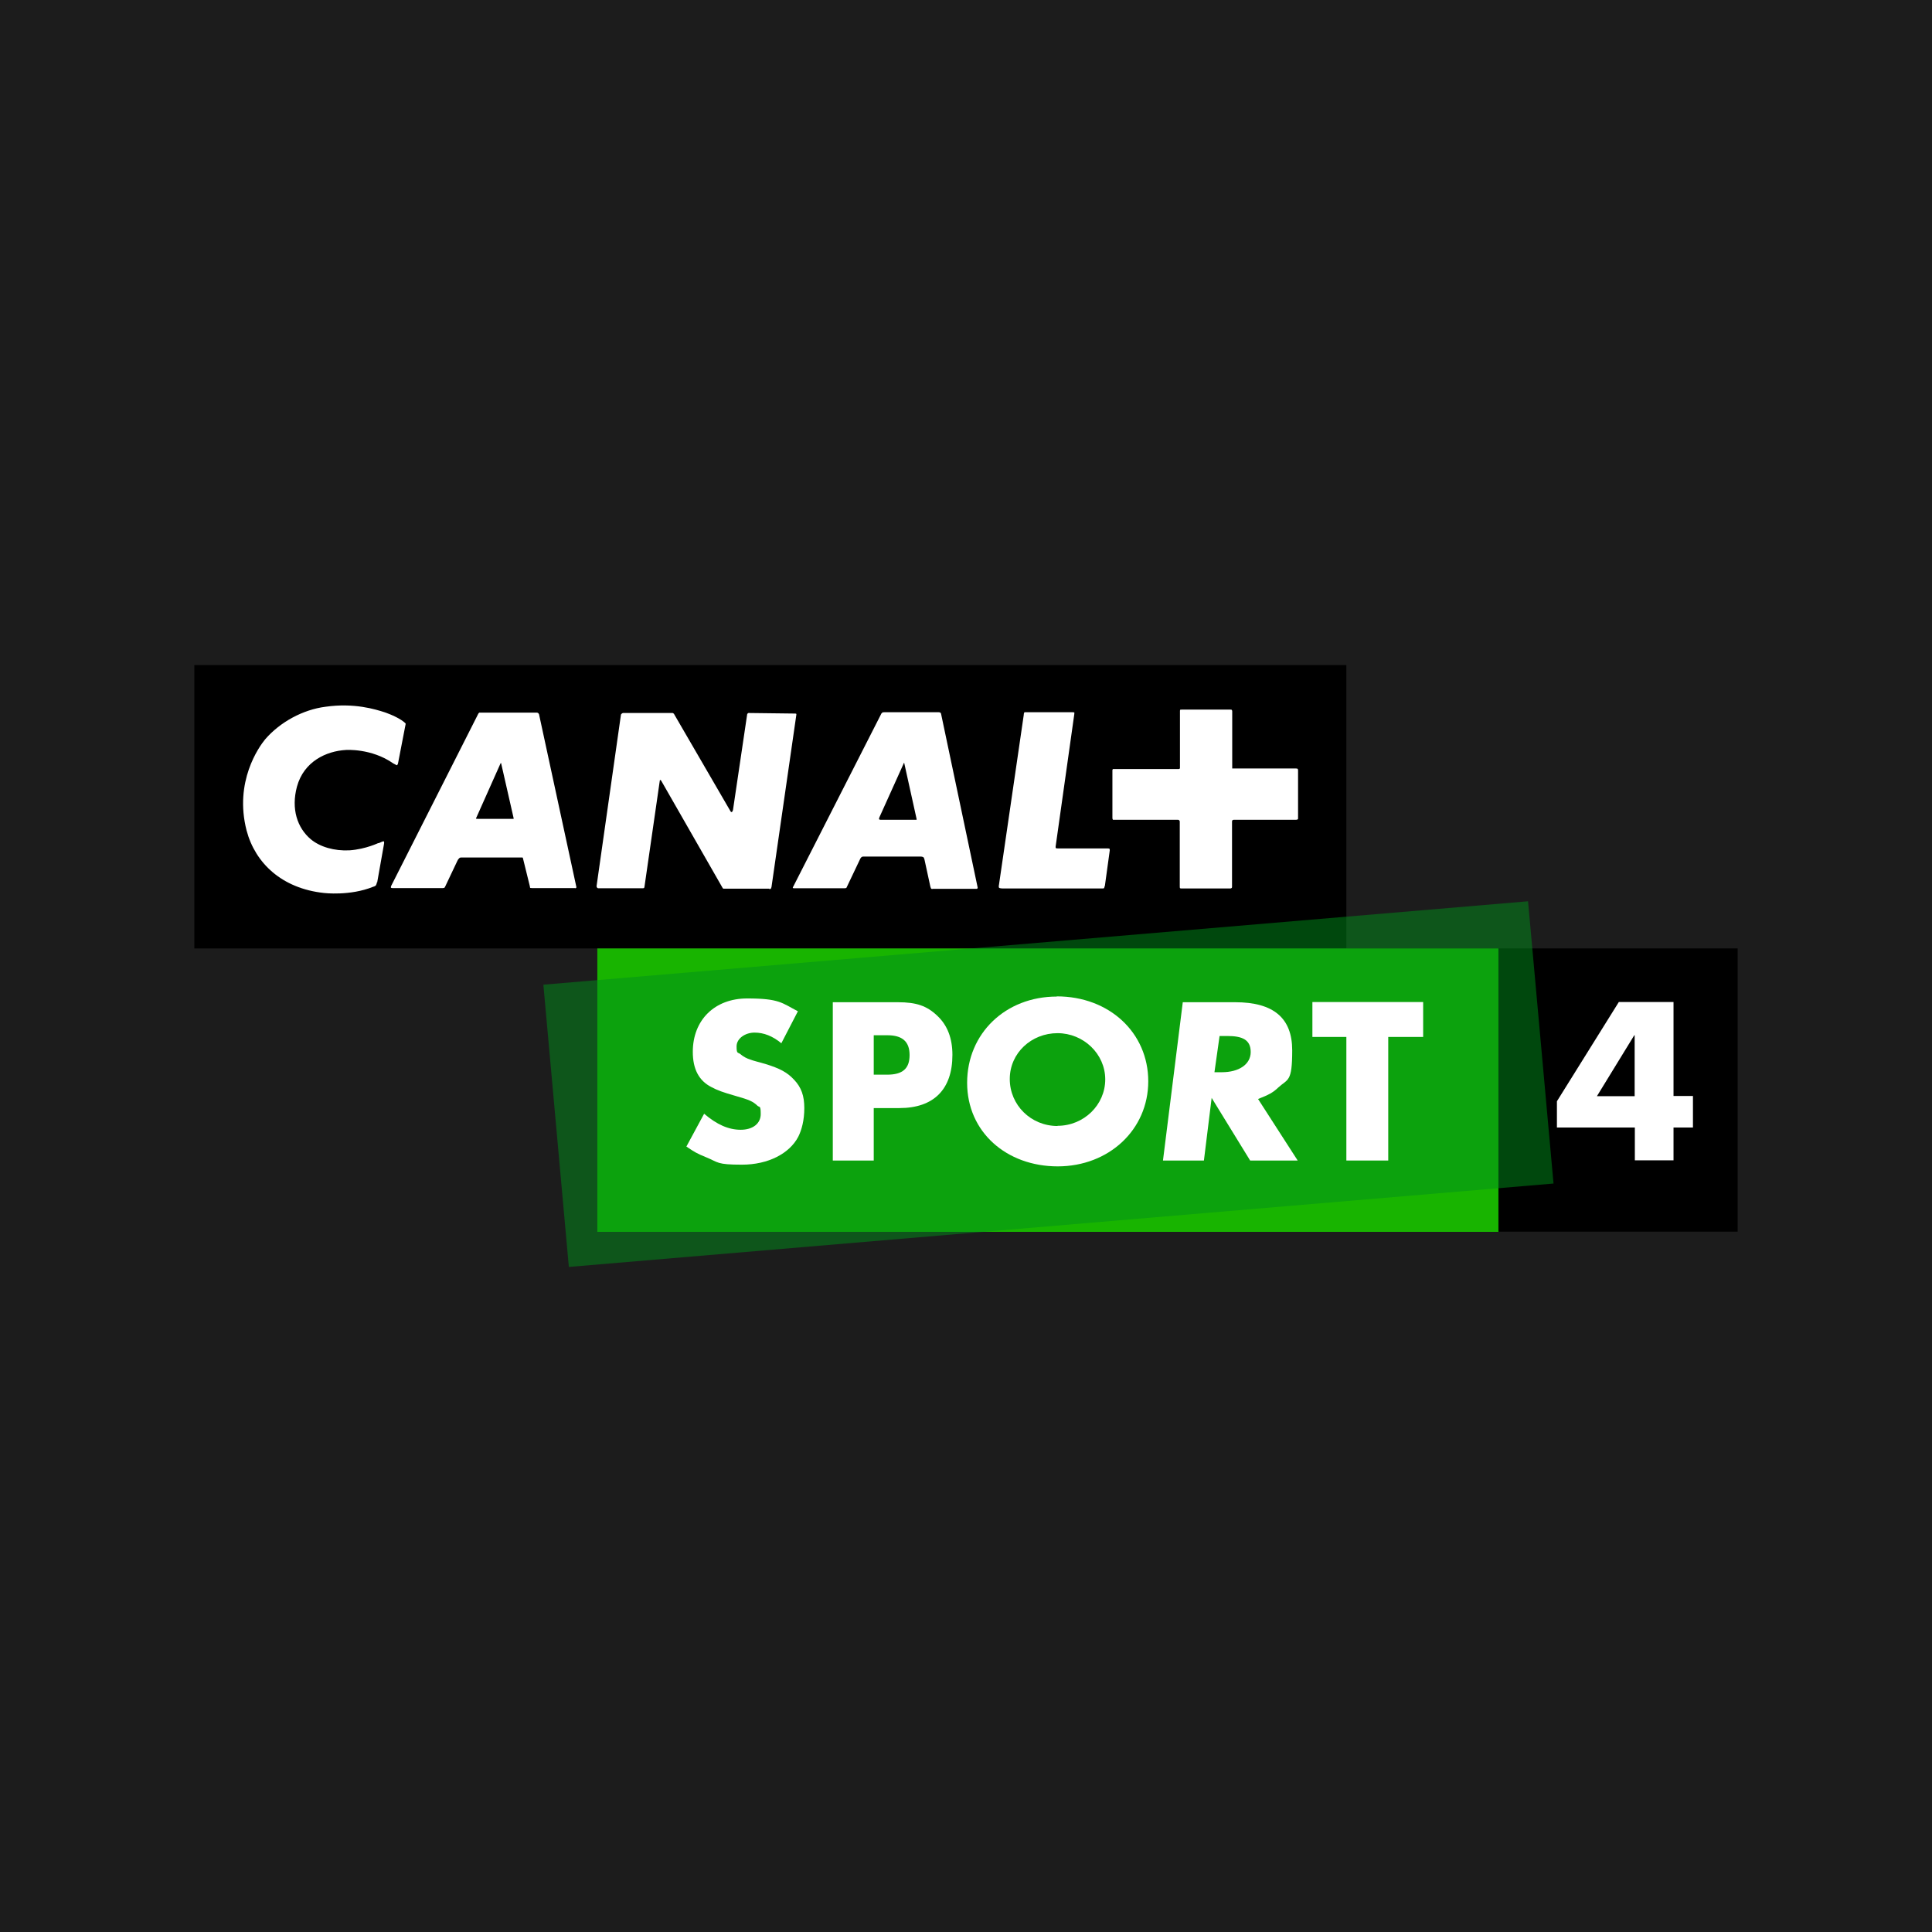
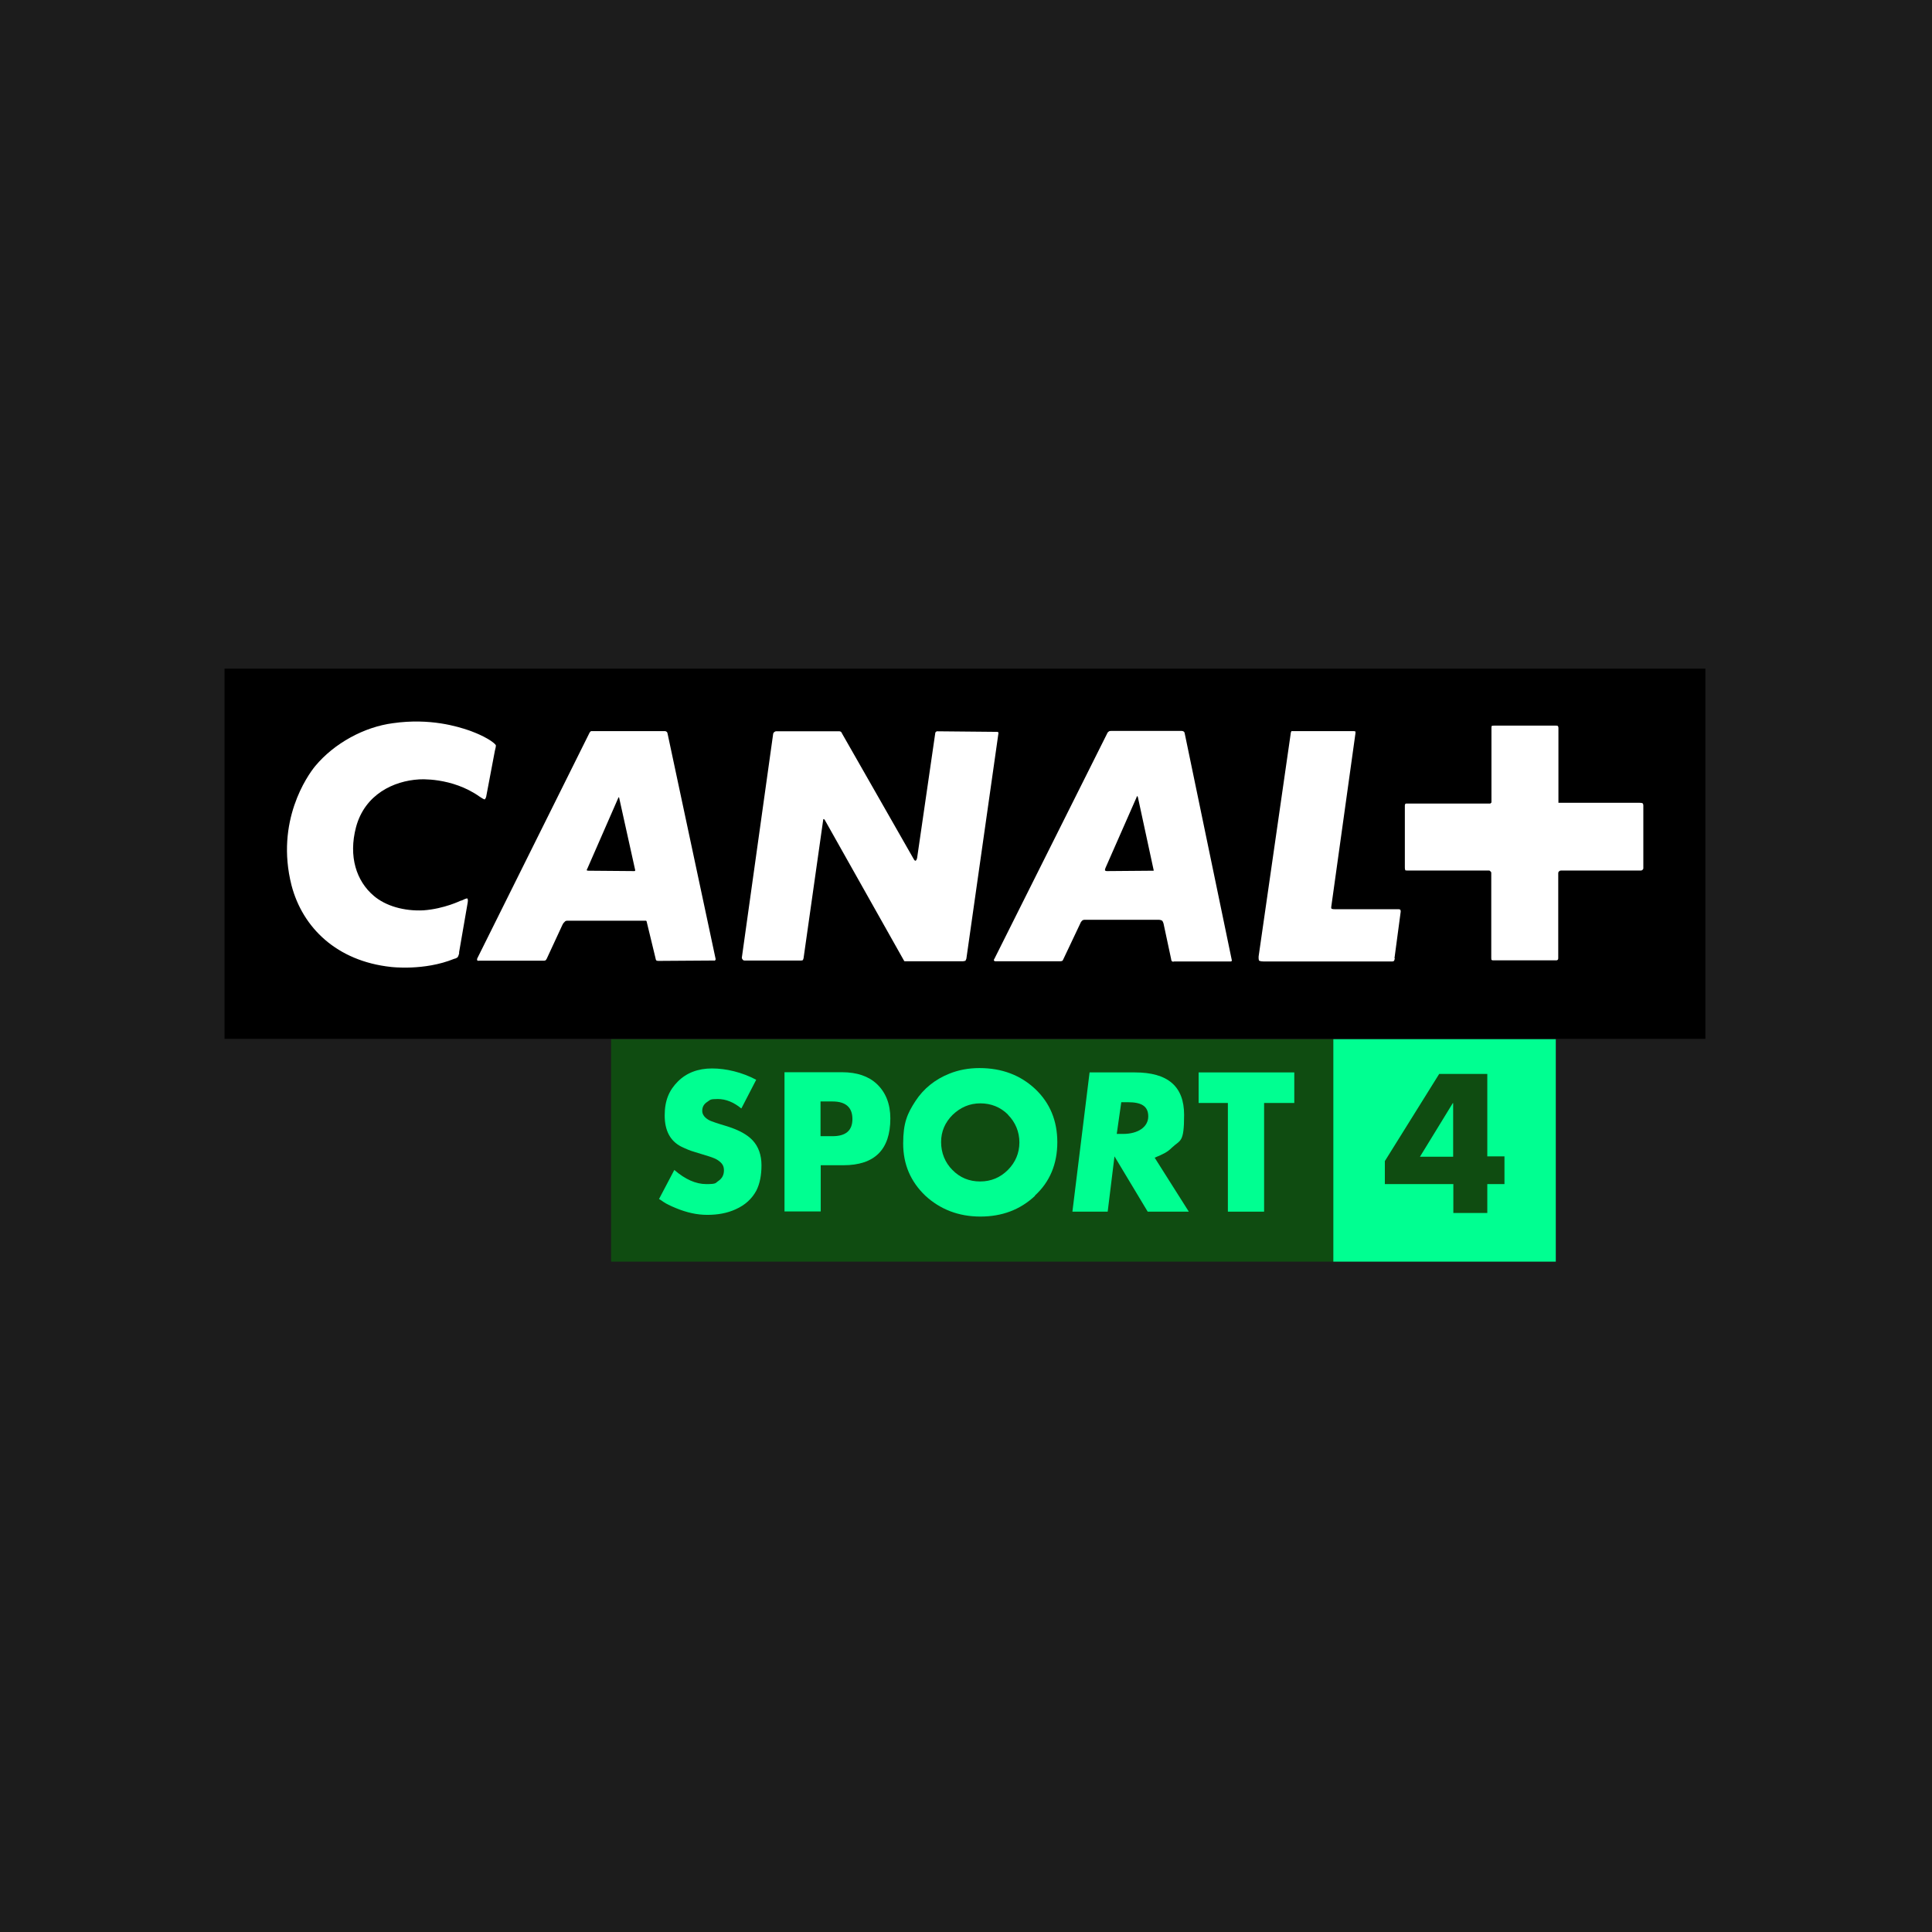
<svg xmlns="http://www.w3.org/2000/svg" version="1.1" viewBox="0 0 1024 1024">
  <defs>
    <style>
      .cls-1 {
        fill: #1c1c1c;
      }

      .cls-2 {
+         fill: #00ff91;
+       }
+ 
+       .cls-3 {
        fill: #fff;
      }

-       .cls-3 {
-         opacity: .5;
-       }
- 
      .cls-4 {
-         fill: #18b400;
-       }
- 
-       .cls-5 {
-         fill: #008f1a;
+         fill: #0f4c11;
      }
    </style>
  </defs>
  <g>
    <g id="Vrstva_1">
-       <rect class="cls-1" width="1024" height="1024" />
+       <g id="Vrstva_1-2" data-name="Vrstva_1">
+         <rect class="cls-1" width="1024" height="1024" />
+       </g>
      <g>
-         <polygon points="921 502.7 921 652.8 794.2 652.8 778.8 640.2 778.8 516.4 794.2 502.7 921 502.7" />
-         <g>
-           <rect id="rect1082" x="103" y="352.5" width="610.6" height="150.2" />
-           <path id="path1084" class="cls-2" d="M199.8,467.5c-.1,1-.6,1.8-.6,1.8,0,0-.5.5-1.4.7-12.3,5-26.1,3.3-26.1,3.3-22.3-2.4-36.4-15.8-41-33.1-6.7-25.9,6.6-44.4,9.8-48.3,7.9-9.2,20.1-15.8,32-17.3,15.3-2.2,26.6,1.4,31.3,2.9,0,0,5.2,1.7,9,4.2,1.9,1.3,2.2,1.8,2.2,1.8,0,0,.1.2-.4,2.3l-3.6,18.6c-.1.8-.6,1.2-.6,1.2,0,0-.3,0-2-1-11.6-8.1-25.1-7.1-25.1-7.1-10.3.6-22.2,6-25.9,19.4-3.2,11.9.2,21.9,7.3,27.9,4.9,4.1,12.5,6.3,20.5,5.9,8.8-.6,15.7-4.1,15.2-3.8,0,0,.4,0,.8-.2,1.8-.9,2.2-.8,2.2-.8,0,0,.4.4.1,1.6l-3.6,20.3h0Z" />
-           <path id="path1086" class="cls-2" d="M265.6,404.4s-.1,0-.3.2l-12.8,28.7c-.3.4-.2.6-.2.6,0,0,.2.1.8.1h18.9c.1.1.2,0,.2,0,0,0,.1-.1,0-.5l-6.6-29c0-.2,0-.2,0-.2M304.8,470.7h-22.9c-.5,0-.9-.1-.9-.1,0,0-.1-.1-.2-1l-3.6-14.6c0-.4-.3-.5-.3-.5h-32.6c-.7,0-1,.5-1,.5,0,0-.5.4-.9,1.3l-6.4,13.5c-.3.5-.4.7-.4.7,0,0-.4.2-.8.2h-26.7c-.7,0-.9-.2-.9-.2,0,0-.1-.4.1-.9l46.2-91.3c.3-.5.6-.6.6-.6h30.4c.5,0,.9.4.9.4,0,0,.1.1.3.5l19.8,91.6c0,.4-.3.5-.3.5,0,0-.1.1-.4.1" />
-           <path id="path1088" class="cls-2" d="M407.7,471h-24.3s-.1-.1-.3-.2l-32.7-57.1c-.3-.3-.4-.3-.4-.3,0,0-.3,0-.3.4l-8.1,56.1c-.1.7-.3.8-.3.8,0,0-.3.1-.7.1h-23.4c-.4,0-.6-.2-.6-.2,0,0-.5-.5-.4-1l12.9-90.7c.1-.5.4-.6.4-.6,0,0,.4-.4.8-.4h26.1c.4,0,.6.3.6.3,0,0,.3.1.4.5l29.5,50.8c.5,1.1.9.9.9.9,0,0,.4,0,.7-1.1l7.5-50.6c0-.4.3-.5.3-.5,0,0,.1-.3.5-.3l24.6.3c.5,0,.6.1.6.1,0,0,.1.1.1.4l-13.2,91.5c-.1.5-.4.9-.4.9,0,0-.1.1-.8.1" />
-           <path id="path1090" class="cls-2" d="M479.2,404.1s0,0-.2.5l-12.9,28.6c-.3.9-.2,1-.2,1,0,0,.4.3.7.3h19c0,0,.2,0,.2,0,0,0,.1-.1,0-.5l-6.5-29.4c0-.4-.3-.4-.3-.4M517.9,471.1h-23.6c-.5.3-.9-.3-.9-.3,0,0,0,0-.3-.9l-3.1-14.3c-.2-.8-.5-1.2-.5-1.2,0,0-.6-.4-1.4-.4h-30.6c-.6,0-1,.4-1,.4,0,0-.5.5-.8,1.3l-6.9,14.5c-.1.4-.4.5-.4.5,0,0-.5.1-.8.1h-26.5c-.6.1-.9-.2-.9-.2,0,0-.1-.2.3-.8l46.7-91.7c.3-.1.5-.5.5-.5,0,0,.3-.1,1-.1h28.9c.7,0,1,.4,1,.4,0,0,.1.1.2.5l19.4,92.1c0,.2-.1.4-.1.4,0,0,0,.1-.4.1" />
-           <path id="path1092" class="cls-2" d="M585.5,469.7c-.2.8-.3,1-.3,1,0,0-.1.2-.8.2h-53c-1.6,0-1.9-.4-1.9-.4,0,0-.3-.5,0-1.7l13.1-89.8c0-1.1.4-1.5.4-1.5h25.5c.7,0,.9.1.9.1,0,0,.1.4,0,.9l-9.9,70.2c-.1.8.3.9.3.9,0,0,.3.1,1.3.1h26.2c.5,0,.8.2.8.2,0,0,.1.1.1.8l-2.6,18.9h0Z" />
-           <path id="path1094" class="cls-2" d="M687.5,434.2s0,.3-.5.3h-32.9c-.5,0-.8.2-.8.2,0,0-.3.1-.3.8v34.6c0,.5-.3.6-.3.6,0,0-.2.2-.6.2h-26.1c-.4,0-.6-.2-.6-.2,0,0-.1-.1-.1-.8v-34.5c0-.4-.4-.7-.4-.7,0,0-.2-.2-.5-.2h-33.7c-.6,0-.8,0-.8,0,0,0-.3-.3-.3-1v-25.3c0-.3.3-.6.3-.6,0,0,.1,0,.4,0h34.5c.3,0,.3-.1.3-.1,0,0,.3-.1.3-.4v-30.3c0-.3.1-.6.1-.6,0,0,.2-.1,1-.1h25.6c.5,0,.7.1.7.1,0,0,.3.3.3.8v30.3h33.4c.9,0,1.1.1,1.1.1,0,0,.4.1.4.9v25.6c0,.3-.4.6-.4.6" />
-         </g>
-         <g>
-           <rect id="rect1068" class="cls-4" x="316.6" y="502.7" width="477.6" height="150.2" />
-           <g id="g1080" class="cls-3">
-             <g id="g1078">
-               <polygon id="rect1076" class="cls-5" points="288 521.9 809.9 477.7 823.4 627.3 301.5 671.5 288 521.9" />
-             </g>
-           </g>
-           <g>
-             <path id="path1096" class="cls-2" d="M687.8,615.1h-25.2l-20.4-33.2-4.1,33.2h-21.7l10.5-83.9h27.8c20.3,0,30.2,8.4,30.2,25.5s-2.3,15-7.5,19.8c-2.7,2.6-5,3.8-10.6,6l21,32.6ZM643.7,568.3h3.9c9.1,0,15.3-4.2,15.3-10.7s-4.4-8.5-12.4-8.5h-4.1l-2.7,19.1h0Z" />
-             <polygon id="polygon1098" class="cls-2" points="754.3 549.6 735.8 549.6 735.8 615.1 713.6 615.1 713.6 549.6 695.6 549.6 695.6 531.1 754.3 531.1 754.3 549.6" />
-             <path id="path1100" class="cls-2" d="M414.2,553c-4.7-3.9-9.4-5.7-14.3-5.7s-9.5,3.1-9.5,7.3.7,3,2,4.1c1.5,1.3,3.5,2.4,5.6,3,1.2.5,3.8,1.1,7.6,2.2,7.8,2.4,11.7,4.5,15.3,8.4,3.8,4,5.4,8.5,5.4,15s-1.4,11.6-3.2,15.2c-4.7,9-16.1,14.8-29.8,14.8s-12.3-1.2-19.2-4c-4.5-1.8-6.2-2.8-10.3-5.6l9.4-17.4c6.8,5.8,13,8.5,19.4,8.5s10.6-3.3,10.6-8.3-.7-3.4-1.8-4.5c-2.3-2.2-4.3-3.1-11.4-5.1-7-2-9.7-3-12.9-4.7-6.7-3.4-9.9-9.6-9.9-18.7,0-16.9,11.6-28.3,28.8-28.3s18.4,2.4,26.9,6.8l-8.8,17h0Z" />
-             <path id="path1102" class="cls-2" d="M463.1,615.1h-21.7v-83.9h34.5c9.8,0,15.3,1.9,20.8,7.1,5.5,5.1,8.1,12.1,8.1,20.8,0,18.3-9.9,28.2-28.1,28.2h-13.6v27.9h0ZM470.2,569.6c8.2,0,11.9-3.2,11.9-10.4s-3.9-10.5-11.8-10.5h-7.2v20.9h7.1,0Z" />
-             <path id="path1104" class="cls-2" d="M560.1,528.2c-27.2,0-47.5,19.6-47.5,45.7s20.9,44.3,48,44.3,48-19.4,48-45.1-20.6-45-48.5-45M560.5,596.8c-14.1,0-25.3-11.1-25.3-24.9s11.5-24.3,25.3-24.3,25.3,11,25.3,24.5-11.3,24.6-25.3,24.6" />
-           </g>
-         </g>
-         <path id="_4" class="cls-2" d="M887,531.1h-29l-32.8,52.6v13.9h41.3v17.4h20.5v-17.4h10.3v-16.7h-10.3v-49.9h0ZM866.5,581h-20.1l19.8-32.3h.2v32.3h0Z" />
+         <path id="path4" d="M119,550.6h784.9v-196.2H119v196.2Z" />
+         <path id="path5" class="cls-3" d="M870.4,461.1s-.2.3-.6.3h-42.4c-.7,0-1,.4-1,.4,0,0-.5.2-.5,1v45.1c0,.7-.3.8-.3.8,0,0-.2.3-.7.3h-33.6c-.5,0-.8-.3-.8-.3,0,0-.1-.2-.1-1v-45.1c0-.5-.5-.8-.5-.8,0,0-.2-.4-.7-.4h-43.3c-.8,0-1-.1-1-.1,0,0-.3-.4-.3-1.4v-33c0-.4.3-.9.3-.9,0,0,.2-.1.5-.1h44.3c.4,0,.4-.2.4-.2,0,0,.4-.2.4-.5v-39.6c0-.4.1-.8.1-.8,0,0,.3-.2,1.3-.2h32.9c.7,0,.9.2.9.2,0,0,.3.4.3,1v39.7h43c1.1,0,1.5.2,1.5.2,0,0,.5.2.5,1.2v33.4c0,.4-.5.8-.5.8" />
+         <path id="path6" class="cls-3" d="M739.3,507.9c-.2,1-.4,1.3-.4,1.3,0,0-.2.4-1,.4h-68.1c-2,0-2.5-.5-2.5-.5,0,0-.3-.7-.2-2.2l16.9-117.4c.1-1.5.5-2,.5-2h32.7c.8,0,1.2.2,1.2.2,0,0,.1.5,0,1.1l-12.8,91.8c-.2,1,.3,1.1.3,1.1,0,0,.4.2,1.6.2h33.7c.7,0,1,.3,1,.3,0,0,.2.2.2,1l-3.3,24.7ZM652.4,509.6h-30.2c-.7.4-1.2-.3-1.2-.3,0,0-.2-.2-.3-1.1l-4-18.7c-.3-1-.7-1.5-.7-1.5,0,0-.8-.5-1.8-.5h-39.4c-.8,0-1.3.5-1.3.5,0,0-.7.7-1,1.6l-9,19c-.2.5-.5.7-.5.7,0,0-.7.2-1,.2h-34.1c-.8.1-1.1-.4-1.1-.4,0,0-.2-.3.3-1l60-119.9c.3-.2.7-.6.7-.6,0,0,.4-.2,1.3-.2h37.2c.8,0,1.3.5,1.3.5,0,0,.2.2.3.7l25,120.4c0,.3-.2.5-.2.5,0,0,0,.1-.5.1M510.7,509.5h-31.3s-.2-.2-.3-.4l-42-74.6c-.4-.4-.5-.4-.5-.4,0,0-.3,0-.3.5l-10.4,73.3c-.2.8-.4,1-.4,1,0,0-.4.2-.8.2h-30.1c-.5,0-.8-.3-.8-.3,0,0-.7-.7-.6-1.3l16.6-118.6c.2-.7.5-.8.5-.8,0,0,.5-.5,1-.5h33.6c.5,0,.8.3.8.3,0,0,.4.2.5.7l37.9,66.4c.7,1.4,1.1,1.2,1.1,1.2,0,0,.6,0,.9-1.5l9.6-66.1c0-.5.4-.7.4-.7,0,0,.2-.3.6-.3l31.6.3c.6,0,.8.2.8.2,0,0,.1.2.1.5l-17,119.5c-.2.7-.5,1.1-.5,1.1,0,0-.2.2-1,.2M378.4,509.1l-29.5.2c-.7,0-1.1-.3-1.1-.3,0,0-.2-.2-.4-1.3l-4.6-19c0-.5-.4-.7-.4-.7h-41.9c-.9,0-1.3.7-1.3.7,0,0-.7.5-1.2,1.7l-8.2,17.7c-.4.6-.5.8-.5.8,0,0-.5.3-1,.3h-34.3c-1,.2-1.1-.3-1.1-.3,0,0-.2-.6.2-1.2l59.4-119.4c.4-.6.8-.8.8-.8h39.1c.6,0,1.1.5,1.1.5,0,0,.2.2.3.7l25.5,119.6c0,.6-.3.7-.3.7,0,0-.2.2-.5.2M602.7,422s-.2,0-.3.6l-16.5,37.5c-.4,1.1-.2,1.3-.2,1.3,0,0,.5.3.9.3l24.5-.2h.3s.2-.2,0-.6l-8.3-38.4c-.2-.5-.3-.5-.3-.5M328.1,422.5s-.2,0-.4.4l-16.4,37.5c-.4.6-.3.9-.3.9,0,0,.3.2,1,.2l24.3.2c.2,0,.3-.2.3-.2,0,0,.2-.2,0-.6l-8.4-37.9c0-.4-.2-.4-.2-.4M243.4,505c-.2,1.3-.8,2.3-.8,2.3,0,0-.7.7-1.9.9-15.9,6.5-33.5,4.3-33.5,4.3-28.6-3.1-46.8-20.7-52.7-43.3-8.6-33.9,8.4-58.1,12.6-63.2,10.1-12.1,25.9-20.7,41.2-22.7,19.7-2.8,34.3,1.8,40.2,3.8,0,0,6.6,2.2,11.6,5.5,2.5,1.7,2.7,2.4,2.7,2.4,0,0,.2.3-.5,2.9l-4.6,24.3c-.2,1-.8,1.5-.8,1.5,0,0-.4.1-2.6-1.4-14.9-10.6-32.3-9.2-32.3-9.2-13.2.8-28.6,7.8-33.3,25.3-4.1,15.6.2,28.6,9.4,36.4,6.3,5.4,16.1,8.2,26.3,7.7,11.2-.8,20.1-5.3,19.5-5,0,0,.5-.2,1-.3,2.3-1.2,2.8-1,2.8-1,0,0,.5.5.2,2.1l-4.6,26.6Z" />
+         <path id="path7" class="cls-4" d="M323.9,550.8v117.9h383.1v-117.9h-383.1Z" />
+         <path id="path8" class="cls-2" d="M392.9,587.5c-4-3.3-8.2-5-12.5-5s-3.9.5-5.5,1.5c-1.9,1.2-2.7,2.8-2.7,4.8s1.4,3.8,4,5.1c.8.4,3.9,1.5,9.3,3.1,6,1.9,10.5,4.3,13.4,7.4,3.1,3.3,4.7,7.8,4.7,13.2s-.9,9.8-2.7,13.4c-2.3,4.3-5.9,7.7-11.1,10-4.4,2-9.4,2.9-14.9,2.9s-10.9-1.2-16.7-3.6c-2.9-1.2-5.2-2.3-6.6-3.3-.7-.5-1.4-1-2.3-1.5l8.1-15.4c5.8,5,11.4,7.5,17,7.5s4.7-.6,6.4-1.7c1.9-1.3,2.9-3.1,2.9-5.6s-1-3.8-3.1-5.3c-1-.7-2.4-1.3-4.5-2-.7-.2-2-.6-3.9-1.2l-3.9-1.2c-2.5-.7-4.8-1.7-7.3-2.9-5.8-3-8.7-8.5-8.7-16.5s2.4-13.4,7-18c4.6-4.6,10.7-6.9,18.1-6.9s15.9,2,23.4,6l-7.7,14.9Z" />
+         <path id="path9" class="cls-2" d="M446.3,568.3c7.9,0,14,2.1,18.4,6.2,4.8,4.5,7.2,10.7,7.2,18.3,0,16.5-8.3,24.8-24.9,24.8h-12v24.5h-19.2v-73.8h30.5ZM441.3,602.2c7,0,10.5-3,10.5-9.1s-3.5-9.3-10.5-9.3h-6.4v18.4h6.3Z" />
+         <path id="path10" class="cls-2" d="M548.6,633.8c-7.9,7.4-17.5,11-29,11s-21.3-3.8-29.2-11.1c-7.8-7.5-11.7-16.6-11.7-27.6s2.2-15.9,6.5-22.5c4.3-6.6,10.4-11.5,17.9-14.5,4.9-2,10.3-3,16-3,12,0,21.8,3.8,29.6,11.1,7.8,7.4,11.7,16.8,11.7,28.2s-3.9,21-11.9,28.3M534.3,590.8c-4-4-9-6-14.7-6s-10.5,2.1-14.7,6.1c-4,4-6.1,8.8-6.1,14.4s2,10.8,6,14.8c4,4.1,8.9,6.1,14.7,6.1s10.7-2.1,14.7-6.1c4-4,6.1-9,6.1-14.6s-2.1-10.7-6.1-14.7" />
+         <path id="path11" class="cls-2" d="M608.3,642.2l-17.6-29.3-3.6,29.3h-18.7l9.1-73.8h24c17.5,0,26.1,7.4,26.1,22.5s-2,13.1-6.5,17.4c-2.3,2.3-4.3,3.3-9.1,5.3l18.1,28.6h-21.7ZM595.3,601c7.9,0,13.3-3.7,13.3-9.3s-3.9-7.5-10.7-7.5h-3.6l-2.4,16.8h3.3Z" />
+         <path id="path12" class="cls-2" d="M670,584.6v57.6h-19.2v-57.6h-15.5v-16.2h50.7v16.2h-16Z" />
+         <rect class="cls-2" x="706.7" y="550.8" width="117.9" height="117.9" />
+         <path id="_4" class="cls-4" d="M788.3,569.2h-25.5l-28.8,46.2v12.2h36.3v15.3h18v-15.3h9.1v-14.7h-9.1v-43.9h0ZM770.3,613.1h-17.7l17.4-28.4h.2v28.4h0Z" />
      </g>
    </g>
  </g>
</svg>
